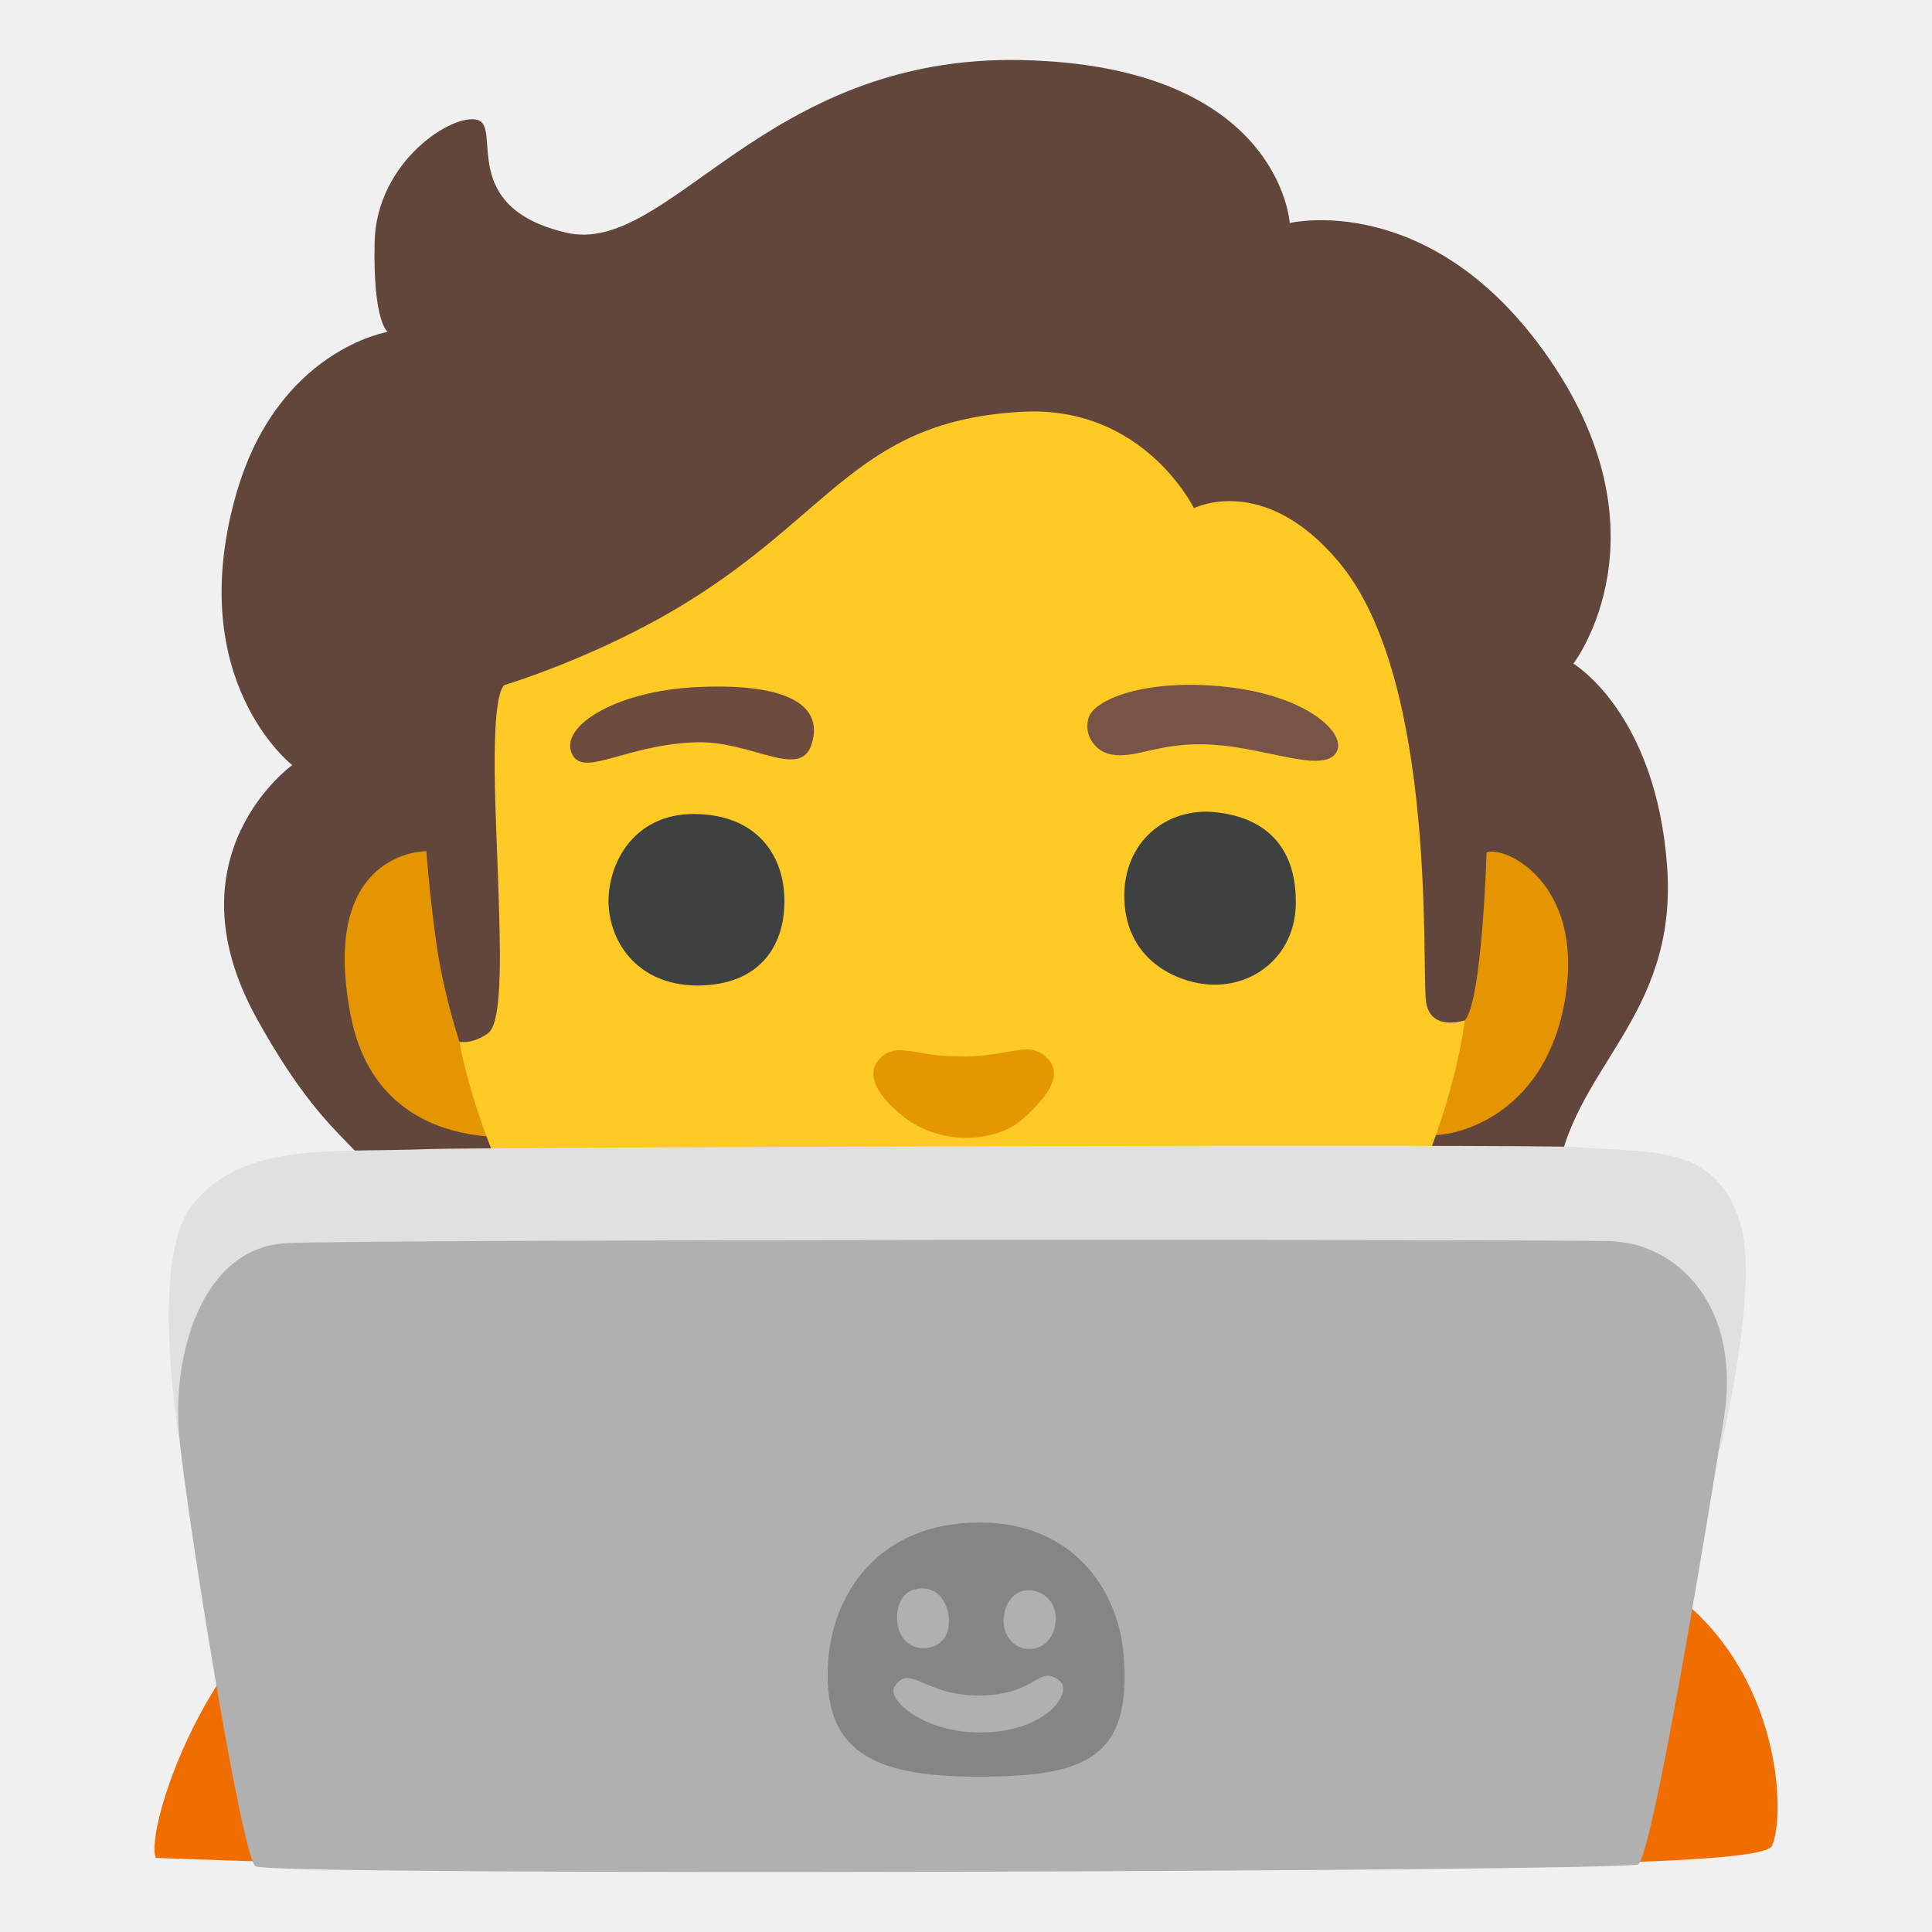
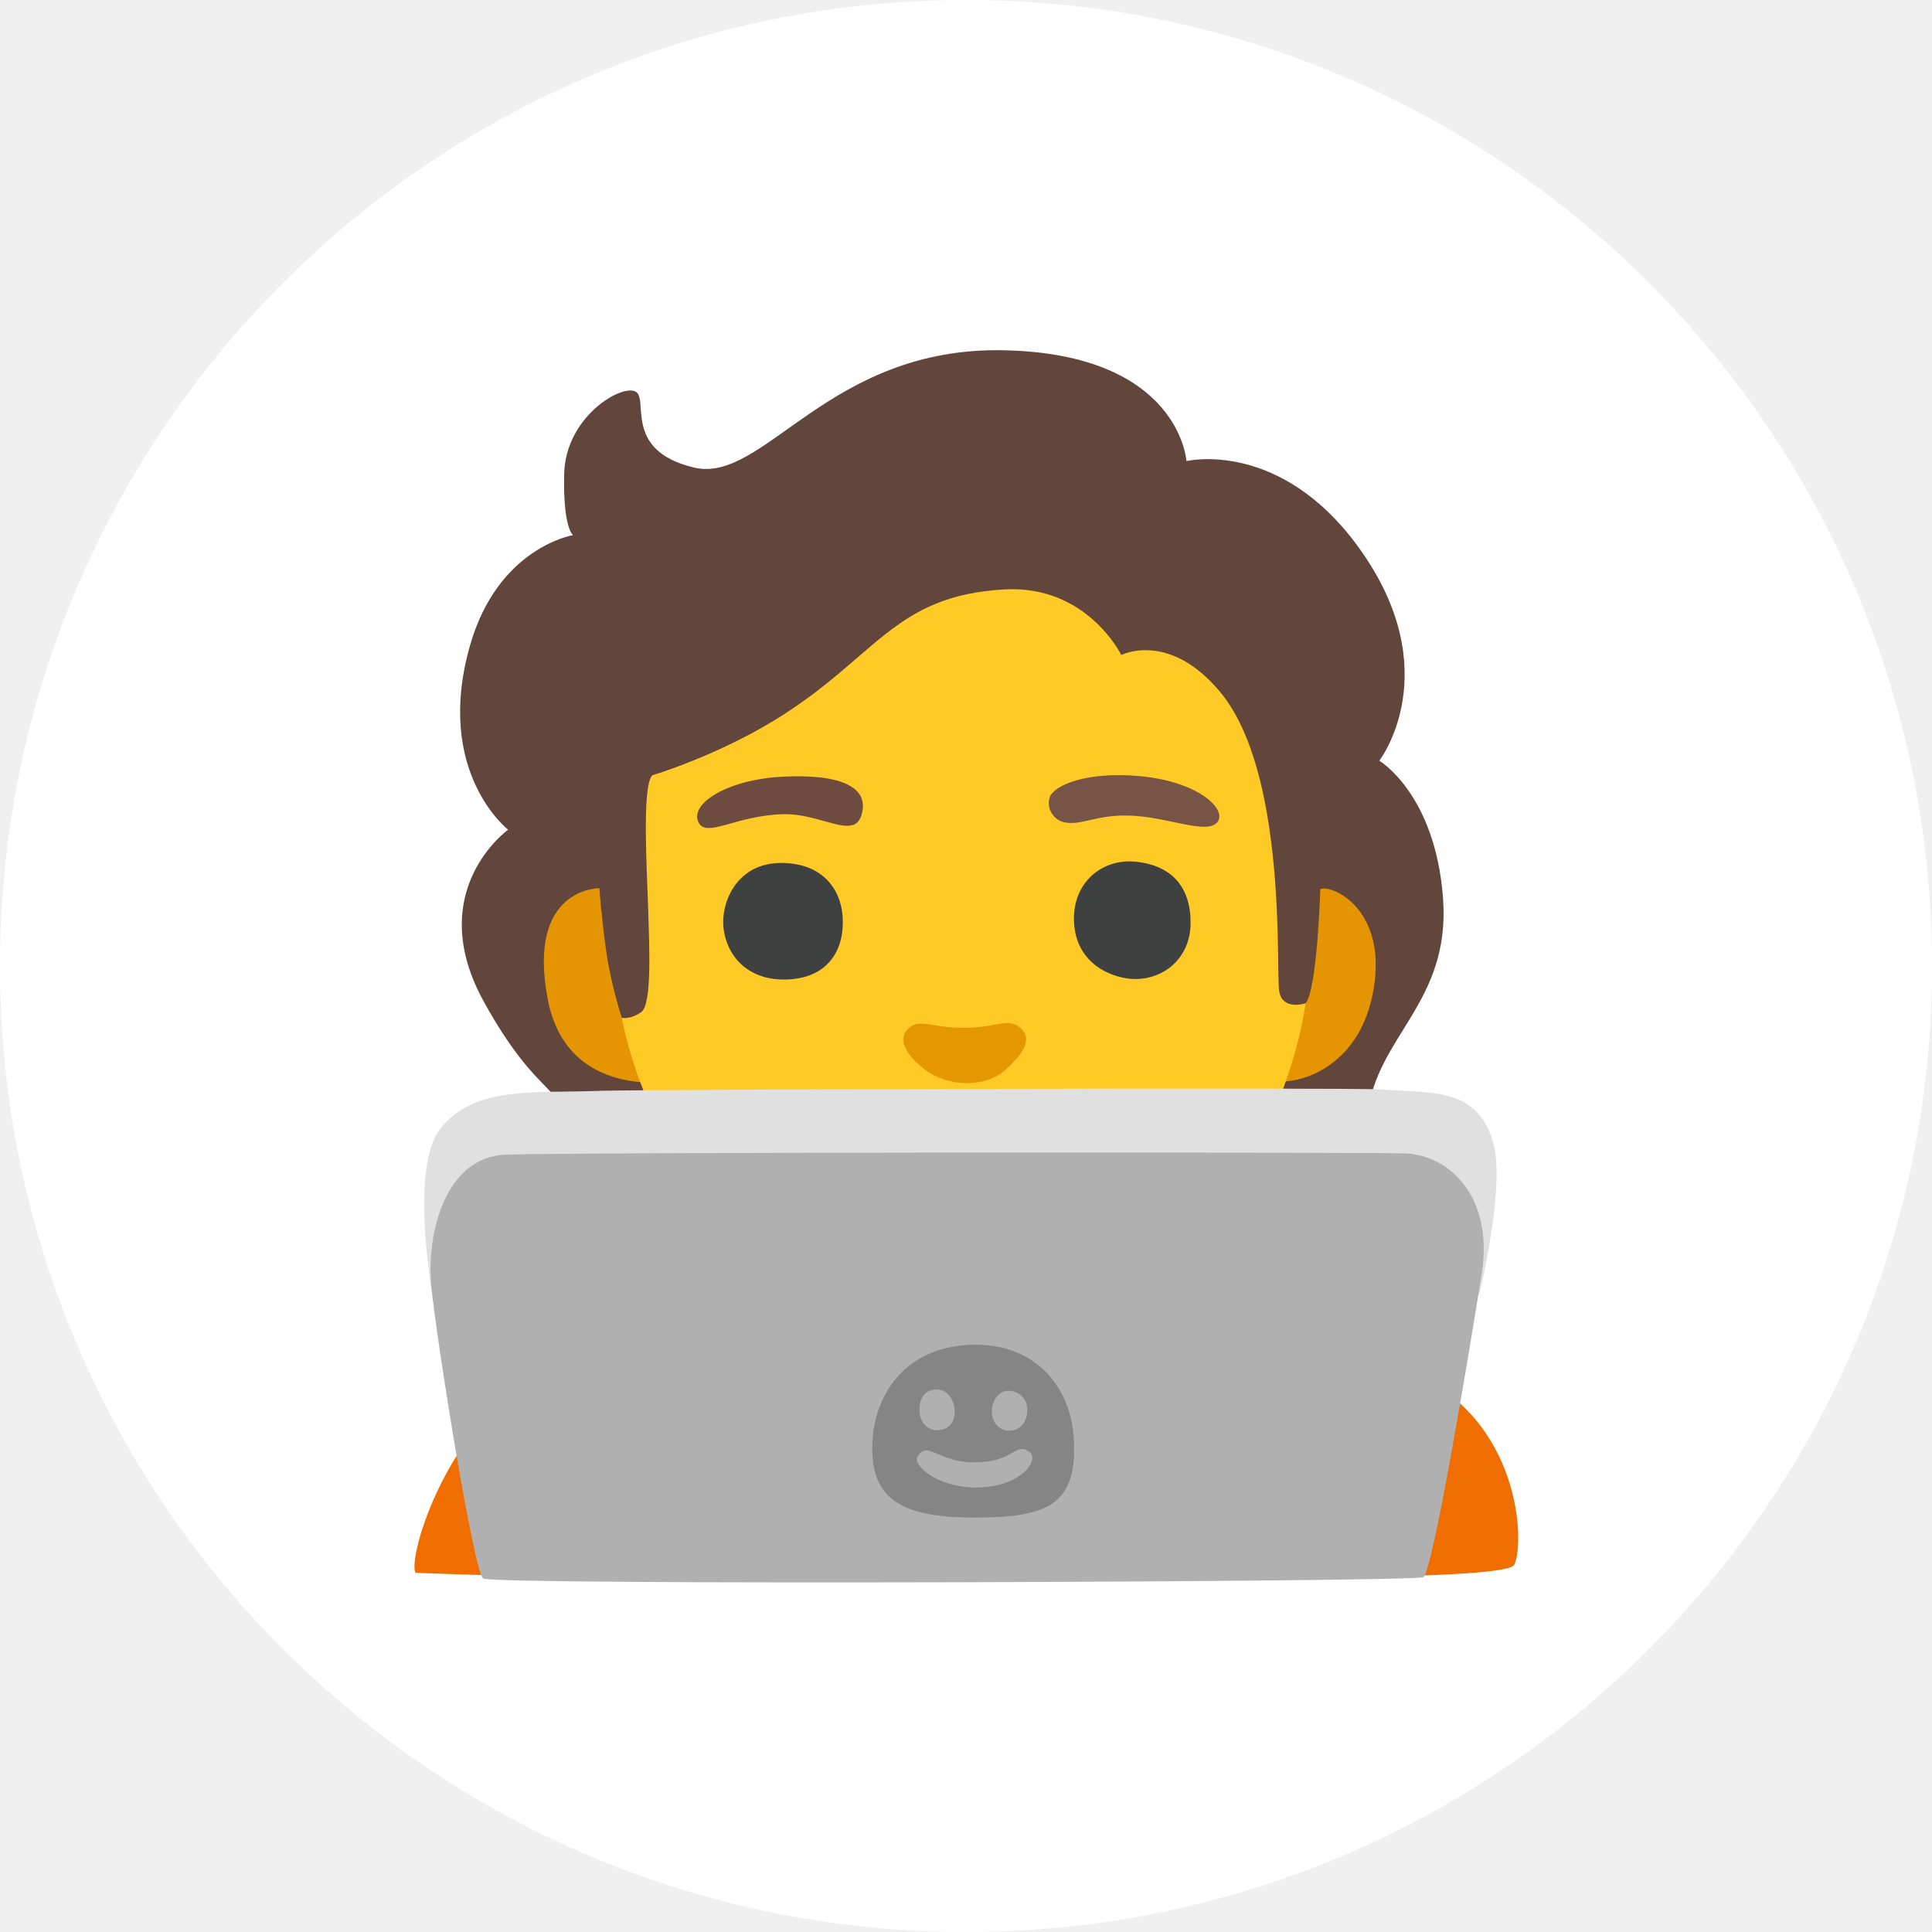
- <svg xmlns="http://www.w3.org/2000/svg" version="1.1" id="a" x="0px" y="0px" viewBox="0 0 128 128" style="enable-background:new 0 0 128 128;" xml:space="preserve">
-   <path style="fill:#62453B;" d="M85.45,14.79c0,0-0.62-10.44-17.77-10.81C50.53,3.61,44.32,17.03,37.49,15.41  c-7.19-1.7-4.22-6.96-5.84-7.46s-6.71,2.73-6.83,8.08c-0.12,5.34,0.87,5.96,0.87,5.96s-7.34,1.18-10.06,10.81  c-3.48,12.3,3.73,17.89,3.73,17.89S11.03,56.65,17,67.46c5.45,9.87,7.95,7.95,7.83,12.55s-4.6,5.09-4.47,7.08s2.13,3.66,4.6,4.85  c3.66,1.76,6.59,0.5,6.59,0.5s2.21,4.44,7.95,5.59c7.46,1.49,12.05-2.24,12.05-2.24l12.18-6.59c0,0,9.69,8.57,21.25,8.82  s13.42-2.86,13.42-3.48s-2.11-2.86-2.11-2.86s3.73,0.99,7.95-1.12c4.22-2.11,3.85-5.34,3.23-6.46s-4.93-0.69-4.38-5.63  c0.87-7.7,8.1-10.9,7.36-21.08c-0.75-10.19-6.21-13.42-6.21-13.42s6.71-8.7-1.99-20.75c-7.67-10.62-16.77-8.45-16.77-8.45  S85.45,14.79,85.45,14.79z" />
-   <path style="fill:#F09D02;" d="M51.51,92.98l-0.24,9c0,0-0.83,9.59,12.31,9.59s12.55-8.88,12.55-8.88L75.89,91.8L51.51,92.98  L51.51,92.98L51.51,92.98z" />
-   <g>
-     <path style="fill:#E59502;" d="M28.26,56.39c0,0-7.13-0.1-5.04,10.83c1.88,9.83,12.16,7.98,12.16,7.98l-4.94-6.18   c0,0-1.05-3.14-1.52-6.46s-0.67-6.18-0.67-6.18L28.26,56.39L28.26,56.39z" />
-     <path style="fill:#E59502;" d="M98.48,56.48c1.14-0.48,6.46,1.9,5.23,9.6c-1.24,7.7-7.03,9.12-8.65,9.12s-5.51-3.52-5.51-3.52   s6.37-2.76,7.51-4.09s1.43-11.12,1.43-11.12L98.48,56.48L98.48,56.48z" />
-   </g>
-   <path style="fill:#FFCA26;" d="M33.4,45.39c-1.05,1.14-0.48,9.76-0.39,13.18c0.1,3.42,0.38,9.12-0.67,9.88s-1.9,0.57-1.9,0.57  s4.72,29.04,33.38,29.05c12.73,0,19.96-5.25,24.82-11.15c7.21-8.76,8.41-19.32,8.41-19.32s-2.21,0.76-2.56-1.14  s0.84-21.34-5.8-29.24c-4.97-5.92-9.59-3.55-9.59-3.55s-3.32-6.83-11.37-6.39c-10.89,0.59-12.55,6.75-22.49,12.79  C39.48,43.57,33.4,45.4,33.4,45.39L33.4,45.39L33.4,45.39z" />
-   <path style="fill:#F06E00;" d="M10.33,123.09c-0.8-1.64,3.37-15.04,11.97-18.99s31.33-4.98,31.33-4.98s2.57,8.69,13,8.18  c10.42-0.5,11.75-8.66,11.75-8.66s22.77,2.26,29.04,4.95c10.53,4.52,11.03,16.48,9.97,18.71c-0.76,1.59-27.91,1.25-54.69,1.54  S10.33,123.09,10.33,123.09z" />
-   <path style="fill:#E59700;" d="M63.85,69.99c-3.21,0.06-4.41-1.03-5.55,0.13c-1.04,1.06-0.11,2.56,1.62,3.91  c2.35,1.82,5.99,1.76,7.87,0.08c1.87-1.67,2.67-3.08,1.47-4.11s-2.14-0.06-5.42,0l0,0L63.85,69.99z" />
-   <path style="fill:#785446;" d="M63.91,80.33c-4.63,0-8.99-1.7-10.04,0.07c-1,1.7,2.49,5.66,10.04,5.71  c8.54,0.06,11.3-4.37,10.21-5.97C73.03,78.53,69.24,80.33,63.91,80.33z" />
-   <g>
-     <path style="fill:#6D4C3F;" d="M37.97,50.08c0.83,1.35,3.66-0.77,8.16-0.9c3.68-0.11,6.88,2.51,7.64,0.13   c0.9-2.83-2.12-4.05-7.58-3.79C40.61,45.78,36.85,48.27,37.97,50.08z" />
-     <path style="fill:#785446;" d="M73.35,49.92c1.86,0.51,3.28-0.83,7.06-0.58c3.54,0.24,7,1.8,8.03,0.64s-1.62-3.93-7.45-4.5   c-5.27-0.51-8.48,0.9-8.86,2.05s0.45,2.16,1.22,2.38l0,0V49.92z" />
-   </g>
-   <g>
-     <path style="fill:#3F4040;" d="M46.06,53.93c-4.3-0.06-5.97,3.66-5.72,6.29c0.26,2.63,2.25,5.14,6.04,5.07s5.59-2.44,5.59-5.59   S50.04,53.98,46.06,53.93L46.06,53.93L46.06,53.93z" />
-     <path style="fill:#3F4040;" d="M80.53,53.81c-3.21-0.34-6.16,1.93-6.04,5.78c0.14,4.3,3.91,5.65,5.97,5.65   c2.95,0,5.34-2.18,5.39-5.33c0.06-3.53-1.73-5.72-5.33-6.1C80.52,53.81,80.53,53.81,80.53,53.81z" />
-   </g>
-   <g>
-     <path style="fill:#E0E0E0;" d="M69.68,93.53L12.4,98.47c0,0-2.99-14.55,0.39-18.7c3.38-4.16,9.09-3.38,15.59-3.64   c2.93-0.12,73.33-0.34,76.11-0.13c5.07,0.39,9.12-0.17,10.78,4.94c1.37,4.23-1.3,15.07-1.3,15.07l-44.29-2.47l0,0V93.53z" />
-     <path style="fill:#B0B0B0;" d="M16.95,123.66c-0.88-0.27-4.55-23.12-5.07-28.44s1.43-12.6,7.14-12.86s83.25-0.26,87.67-0.13   c4.42,0.13,8.7,4.29,7.53,11.69s-4.82,29.42-5.71,29.61C106.4,123.99,19.03,124.31,16.95,123.66z" />
-   </g>
-   <g>
-     <path style="fill:#858585;" d="M64.97,100.87c-6.93-0.01-9.8,4.9-10.1,9.16c-0.42,5.92,2.82,7.68,9.93,7.68s10.17-1.2,9.65-7.99   C74.09,105.04,70.82,100.88,64.97,100.87z" />
-     <path style="fill:#B0B0B0;" d="M68.22,109.25c1.04-0.03,1.7-0.84,1.73-2.03c-0.01-1.17-0.9-1.88-1.86-1.86s-1.58,0.93-1.6,2.01   S67.28,109.29,68.22,109.25z" />
-     <path style="fill:#B0B0B0;" d="M61.49,109.17c0.92-0.16,1.57-0.89,1.33-2.31c-0.32-1.34-1.21-1.84-2.28-1.54s-1.24,1.7-1.03,2.52   C59.76,108.81,60.58,109.32,61.49,109.17z" />
-     <path style="fill:#B0B0B0;" d="M59.26,111.76c-0.53,0.83,1.93,3.06,5.78,3.02c4.33-0.04,6.13-2.71,5.12-3.46   c-1.4-1.03-1.44,0.96-5.21,1.01S60.28,110.14,59.26,111.76z" />
+ <svg xmlns="http://www.w3.org/2000/svg" viewBox="0 0 128 128">
+   <circle cx="64" cy="64" r="64" fill="#ffffff" />
+   <g transform="translate(20.5 20.5) scale(0.68)">
+     <path style="fill:#62453B;" d="M85.45,14.79c0,0-0.62-10.44-17.77-10.81C50.53,3.61,44.32,17.03,37.49,15.41  c-7.19-1.7-4.22-6.96-5.84-7.46s-6.71,2.73-6.83,8.08c-0.12,5.34,0.87,5.96,0.87,5.96s-7.34,1.18-10.06,10.81  c-3.48,12.3,3.73,17.89,3.73,17.89S11.03,56.65,17,67.46c5.45,9.87,7.95,7.95,7.83,12.55s-4.6,5.09-4.47,7.08s2.13,3.66,4.6,4.85  c3.66,1.76,6.59,0.5,6.59,0.5s2.21,4.44,7.95,5.59c7.46,1.49,12.05-2.24,12.05-2.24l12.18-6.59c0,0,9.69,8.57,21.25,8.82  s13.42-2.86,13.42-3.48s-2.11-2.86-2.11-2.86s3.73,0.99,7.95-1.12c4.22-2.11,3.85-5.34,3.23-6.46s-4.93-0.69-4.38-5.63  c0.87-7.7,8.1-10.9,7.36-21.08c-0.75-10.19-6.21-13.42-6.21-13.42s6.71-8.7-1.99-20.75c-7.67-10.62-16.77-8.45-16.77-8.45  S85.45,14.79,85.45,14.79z" />
+     <path style="fill:#F09D02;" d="M51.51,92.98l-0.24,9c0,0-0.83,9.59,12.31,9.59s12.55-8.88,12.55-8.88L75.89,91.8L51.51,92.98  L51.51,92.98L51.51,92.98z" />
+     <g>
+       <path style="fill:#E59502;" d="M28.26,56.39c0,0-7.13-0.1-5.04,10.83c1.88,9.83,12.16,7.98,12.16,7.98l-4.94-6.18   c0,0-1.05-3.14-1.52-6.46s-0.67-6.18-0.67-6.18L28.26,56.39L28.26,56.39z" />
+       <path style="fill:#E59502;" d="M98.48,56.48c1.14-0.48,6.46,1.9,5.23,9.6c-1.24,7.7-7.03,9.12-8.65,9.12s-5.51-3.52-5.51-3.52   s6.37-2.76,7.51-4.09s1.43-11.12,1.43-11.12L98.48,56.48L98.48,56.48z" />
+     </g>
+     <path style="fill:#FFCA26;" d="M33.4,45.39c-1.05,1.14-0.48,9.76-0.39,13.18c0.1,3.42,0.38,9.12-0.67,9.88s-1.9,0.57-1.9,0.57  s4.72,29.04,33.38,29.05c12.73,0,19.96-5.25,24.82-11.15c7.21-8.76,8.41-19.32,8.41-19.32s-2.21,0.76-2.56-1.14  s0.84-21.34-5.8-29.24c-4.97-5.92-9.59-3.55-9.59-3.55s-3.32-6.83-11.37-6.39c-10.89,0.59-12.55,6.75-22.49,12.79  C39.48,43.57,33.4,45.4,33.4,45.39L33.4,45.39L33.4,45.39z" />
+     <path style="fill:#F06E00;" d="M10.33,123.09c-0.8-1.64,3.37-15.04,11.97-18.99s31.33-4.98,31.33-4.98s2.57,8.69,13,8.18  c10.42-0.5,11.75-8.66,11.75-8.66s22.77,2.26,29.04,4.95c10.53,4.52,11.03,16.48,9.97,18.71c-0.76,1.59-27.91,1.25-54.69,1.54  S10.33,123.09,10.33,123.09z" />
+     <path style="fill:#E59700;" d="M63.85,69.99c-3.21,0.06-4.41-1.03-5.55,0.13c-1.04,1.06-0.11,2.56,1.62,3.91  c2.35,1.82,5.99,1.76,7.87,0.08c1.87-1.67,2.67-3.08,1.47-4.11s-2.14-0.06-5.42,0l0,0L63.85,69.99z" />
+     <path style="fill:#785446;" d="M63.91,80.33c-4.63,0-8.99-1.7-10.04,0.07c-1,1.7,2.49,5.66,10.04,5.71  c8.54,0.06,11.3-4.37,10.21-5.97C73.03,78.53,69.24,80.33,63.91,80.33z" />
+     <g>
+       <path style="fill:#6D4C3F;" d="M37.97,50.08c0.83,1.35,3.66-0.77,8.16-0.9c3.68-0.11,6.88,2.51,7.64,0.13   c0.9-2.83-2.12-4.05-7.58-3.79C40.61,45.78,36.85,48.27,37.97,50.08z" />
+       <path style="fill:#785446;" d="M73.35,49.92c1.86,0.51,3.28-0.83,7.06-0.58c3.54,0.24,7,1.8,8.03,0.64s-1.62-3.93-7.45-4.5   c-5.27-0.51-8.48,0.9-8.86,2.05s0.45,2.16,1.22,2.38l0,0V49.92z" />
+     </g>
+     <g>
+       <path style="fill:#3F4040;" d="M46.06,53.93c-4.3-0.06-5.97,3.66-5.72,6.29c0.26,2.63,2.25,5.14,6.04,5.07s5.59-2.44,5.59-5.59   S50.04,53.98,46.06,53.93L46.06,53.93L46.06,53.93z" />
+       <path style="fill:#3F4040;" d="M80.53,53.81c-3.21-0.34-6.16,1.93-6.04,5.78c0.14,4.3,3.91,5.65,5.97,5.65   c2.95,0,5.34-2.18,5.39-5.33c0.06-3.53-1.73-5.72-5.33-6.1C80.52,53.81,80.53,53.81,80.53,53.81z" />
+     </g>
+     <g>
+       <path style="fill:#E0E0E0;" d="M69.68,93.53L12.4,98.47c0,0-2.99-14.55,0.39-18.7c3.38-4.16,9.09-3.38,15.59-3.64   c2.93-0.12,73.33-0.34,76.11-0.13c5.07,0.39,9.12-0.17,10.78,4.94c1.37,4.23-1.3,15.07-1.3,15.07l-44.29-2.47l0,0V93.53z" />
+       <path style="fill:#B0B0B0;" d="M16.95,123.66c-0.88-0.27-4.55-23.12-5.07-28.44s1.43-12.6,7.14-12.86s83.25-0.26,87.67-0.13   c4.42,0.13,8.7,4.29,7.53,11.69s-4.82,29.42-5.71,29.61C106.4,123.99,19.03,124.31,16.95,123.66z" />
+     </g>
+     <g>
+       <path style="fill:#858585;" d="M64.97,100.87c-6.93-0.01-9.8,4.9-10.1,9.16c-0.42,5.92,2.82,7.68,9.93,7.68s10.17-1.2,9.65-7.99   C74.09,105.04,70.82,100.88,64.97,100.87z" />
+       <path style="fill:#B0B0B0;" d="M68.22,109.25c1.04-0.03,1.7-0.84,1.73-2.03c-0.01-1.17-0.9-1.88-1.86-1.86s-1.58,0.93-1.6,2.01   S67.28,109.29,68.22,109.25z" />
+       <path style="fill:#B0B0B0;" d="M61.49,109.17c0.92-0.16,1.57-0.89,1.33-2.31c-0.32-1.34-1.21-1.84-2.28-1.54s-1.24,1.7-1.03,2.52   C59.76,108.81,60.58,109.32,61.49,109.17z" />
+       <path style="fill:#B0B0B0;" d="M59.26,111.76c-0.53,0.83,1.93,3.06,5.78,3.02c4.33-0.04,6.13-2.71,5.12-3.46   c-1.4-1.03-1.44,0.96-5.21,1.01S60.28,110.14,59.26,111.76z" />
+     </g>
  </g>
</svg>
